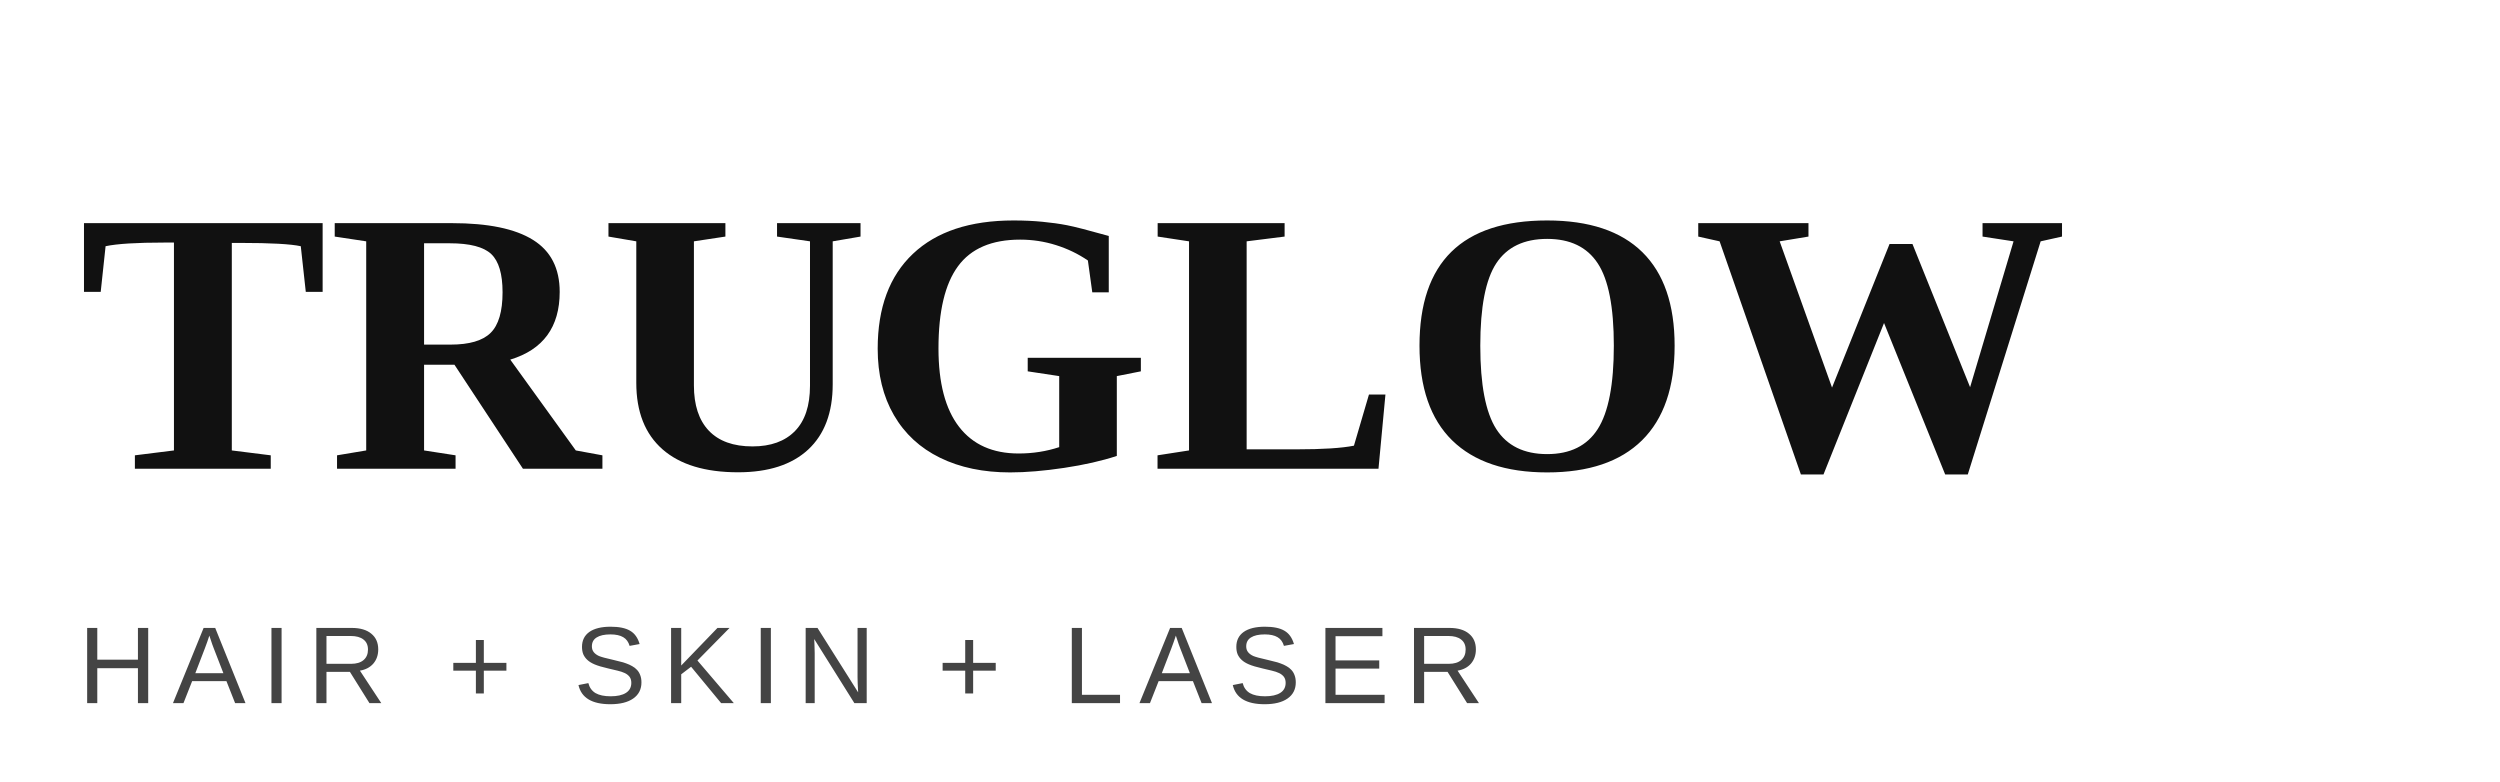
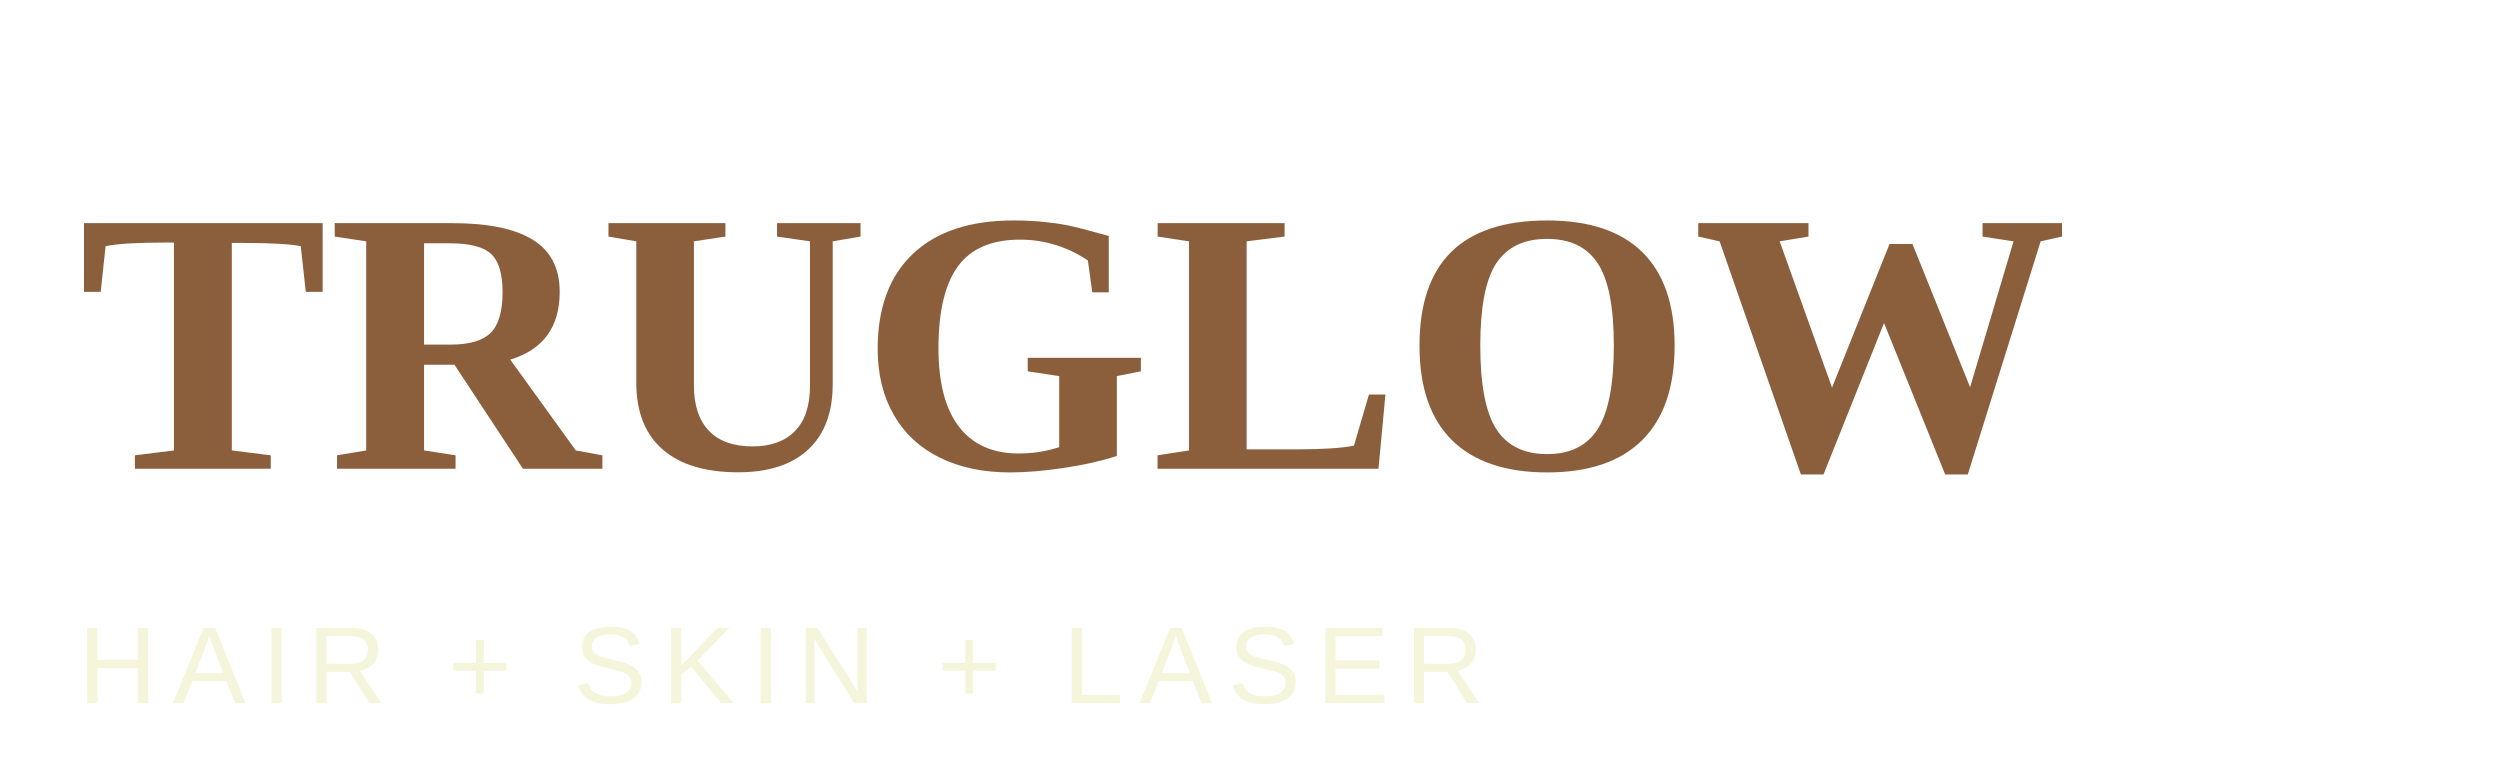
<svg xmlns="http://www.w3.org/2000/svg" width="320" height="100" viewBox="0 0 320 100" fill="none">
-   <text x="10" y="60" font-family="'Times New Roman', serif" font-size="48" font-weight="bold" fill="#111">
+   <text x="10" y="60" font-family="'Times New Roman', serif" font-size="48" font-weight="bold" fill="#8B5E3C">
    TRU
  </text>
-   <text x="110" y="60" font-family="'Times New Roman', serif" font-size="48" font-weight="bold" fill="#111">
+   <text x="110" y="60" font-family="'Times New Roman', serif" font-size="48" font-weight="bold" fill="#8B5E3C">
    GLOW
  </text>
-   <text x="10" y="90" font-family="Arial, sans-serif" font-size="14" fill="#444" letter-spacing="2">
+   <text x="10" y="90" font-family="Arial, sans-serif" font-size="14" fill="#F5F5DC" letter-spacing="2">
    HAIR + SKIN + LASER
  </text>
</svg>
